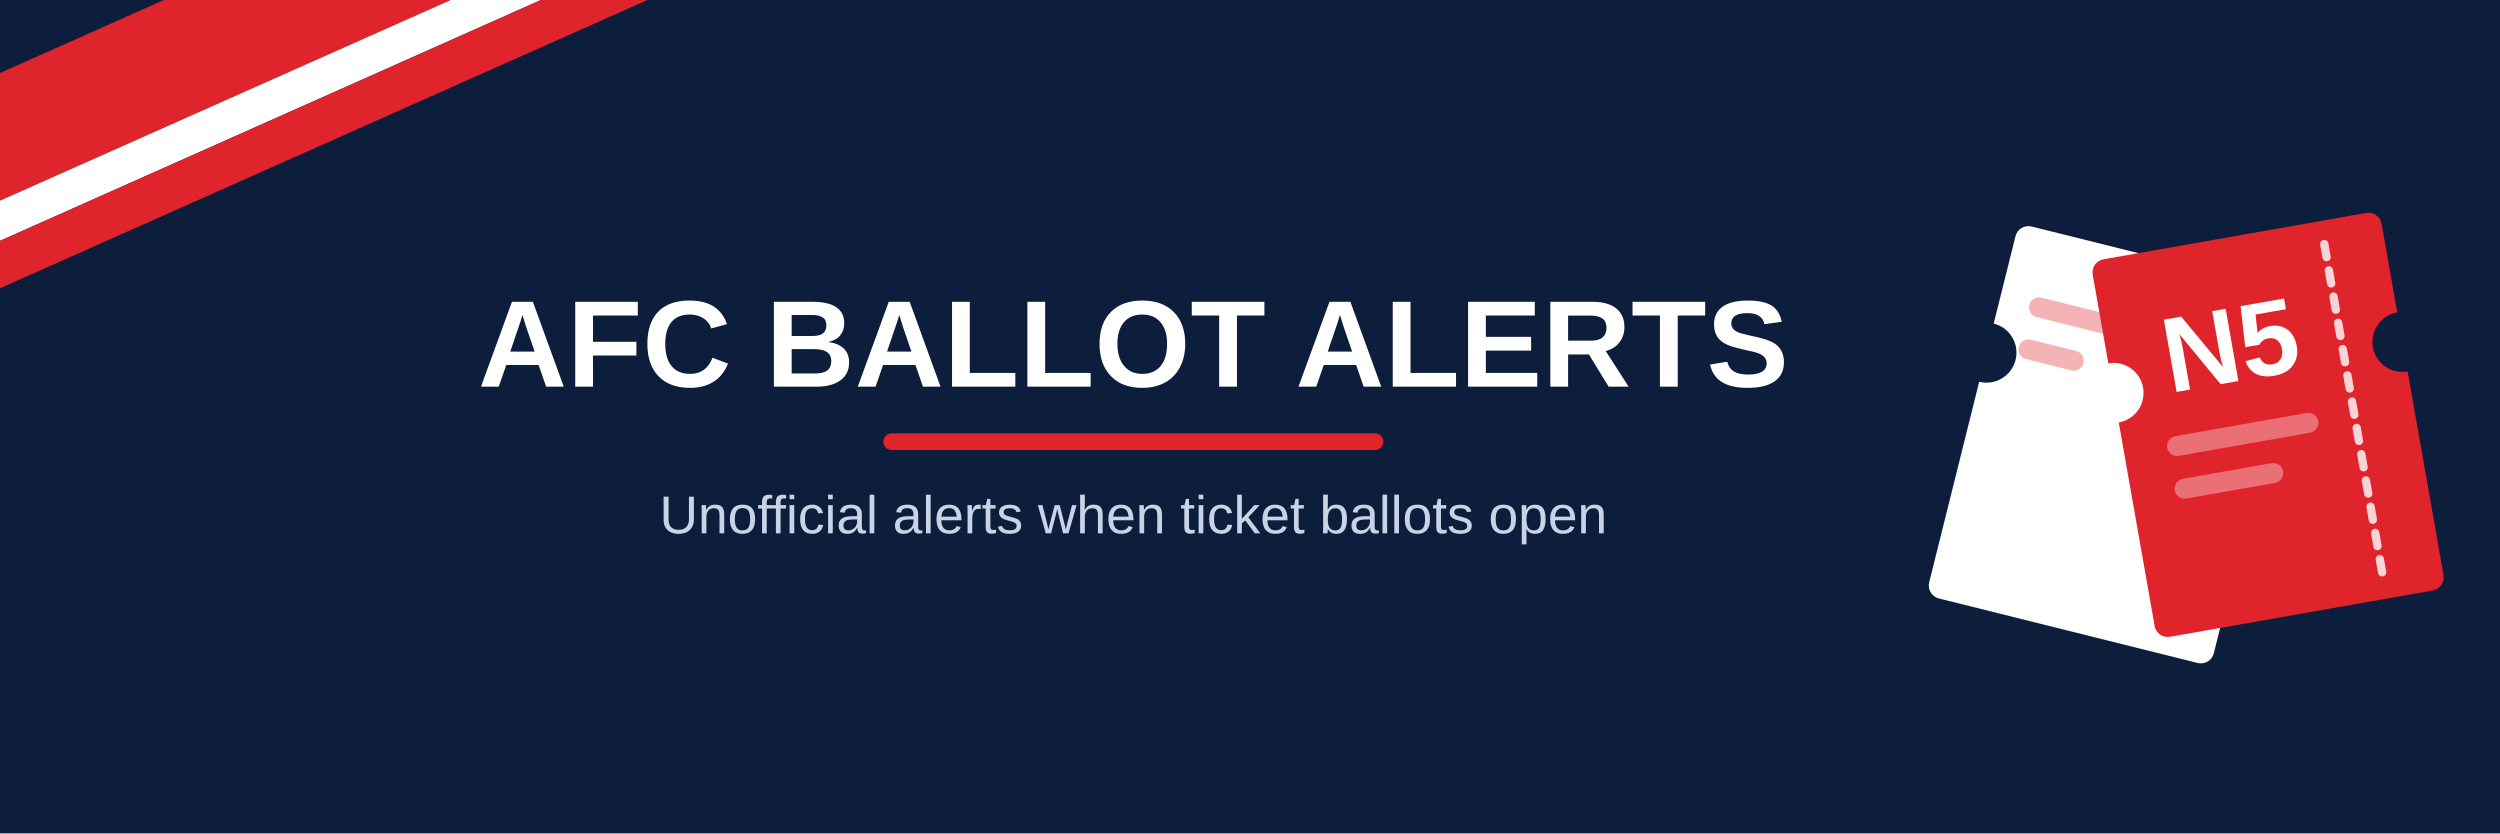
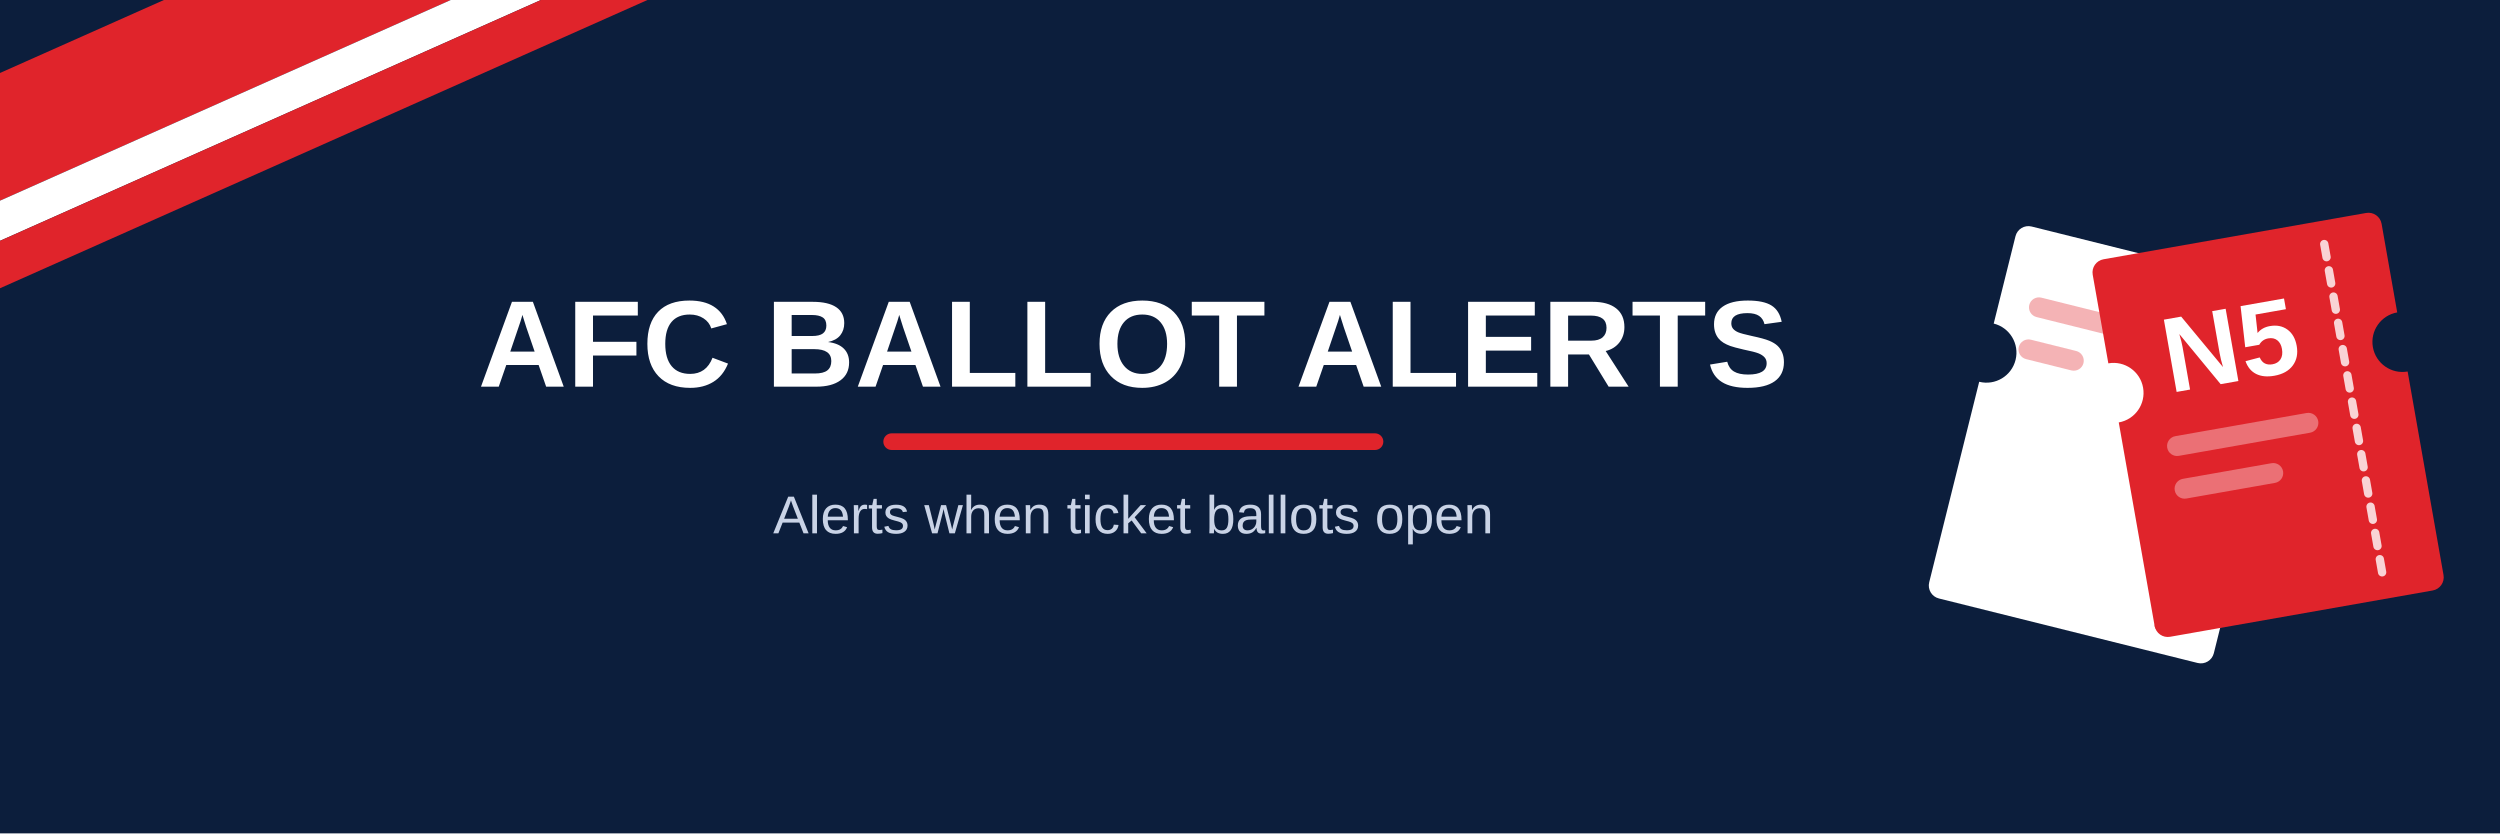
<svg xmlns="http://www.w3.org/2000/svg" viewBox="0 0 1500 500" width="1500" height="500">
  <rect width="1500" height="500" fill="#0C1E3C" />
  <g transform="rotate(-24 0 0)">
    <rect x="-200" y="40" width="760" height="70" fill="#E0242B" />
    <rect x="-200" y="110" width="760" height="22" fill="#FFFFFF" />
    <rect x="-200" y="132" width="760" height="26" fill="#E0242B" />
  </g>
  <g font-family="Arial Black, Arial, Helvetica, sans-serif" font-weight="900" text-anchor="middle">
    <text x="680" y="232" font-size="74" fill="#FFFFFF">AFC BALLOT ALERTS</text>
  </g>
  <rect x="530" y="260" width="300" height="10" rx="5" fill="#E0242B" />
-   <text x="680" y="320" text-anchor="middle" font-family="Arial, Helvetica, sans-serif" font-size="32" fill="#C9D3E6">Unofficial alerts when ticket ballots open</text>
+   <text x="680" y="320" text-anchor="middle" font-family="Arial, Helvetica, sans-serif" font-size="32" fill="#C9D3E6">Alerts when ticket ballots open</text>
  <g transform="translate(1270 262) rotate(14)">
    <path d="M-80 -110 h160 a8 8 0 0 1 8 8 v54 a18 18 0 0 0 0 36 v124 a8 8 0 0 1 -8 8 h-160 a8 8 0 0 1 -8 -8 v-124 a18 18 0 0 0 0 -36 v-54 a8 8 0 0 1 8 -8 z" fill="#FFFFFF" />
    <line x1="52" y1="-96" x2="52" y2="104" stroke="#E0242B" stroke-width="5" stroke-dasharray="8 8" stroke-linecap="round" opacity="0.8" />
    <rect x="-70" y="-70" width="54" height="12" rx="6" fill="#E0242B" opacity="0.35" />
    <rect x="-70" y="-44" width="40" height="12" rx="6" fill="#E0242B" opacity="0.35" />
  </g>
  <g transform="translate(1360 250) rotate(-10)">
    <path d="M-80 -110 h160 a8 8 0 0 1 8 8 v54 a18 18 0 0 0 0 36 v124 a8 8 0 0 1 -8 8 h-160 a8 8 0 0 1 -8 -8 v-124 a18 18 0 0 0 0 -36 v-54 a8 8 0 0 1 8 -8 z" fill="#E0242B" />
    <line x1="52" y1="-96" x2="52" y2="104" stroke="#FFFFFF" stroke-width="5" stroke-dasharray="8 8" stroke-linecap="round" opacity="0.8" />
    <text x="-14" y="-24" text-anchor="middle" font-family="Arial Black, Arial, Helvetica, sans-serif" font-weight="900" font-size="64" fill="#FFFFFF">N5</text>
    <rect x="-62" y="2" width="92" height="12" rx="6" fill="#FFFFFF" opacity="0.35" />
    <rect x="-62" y="28" width="66" height="12" rx="6" fill="#FFFFFF" opacity="0.35" />
  </g>
</svg>
